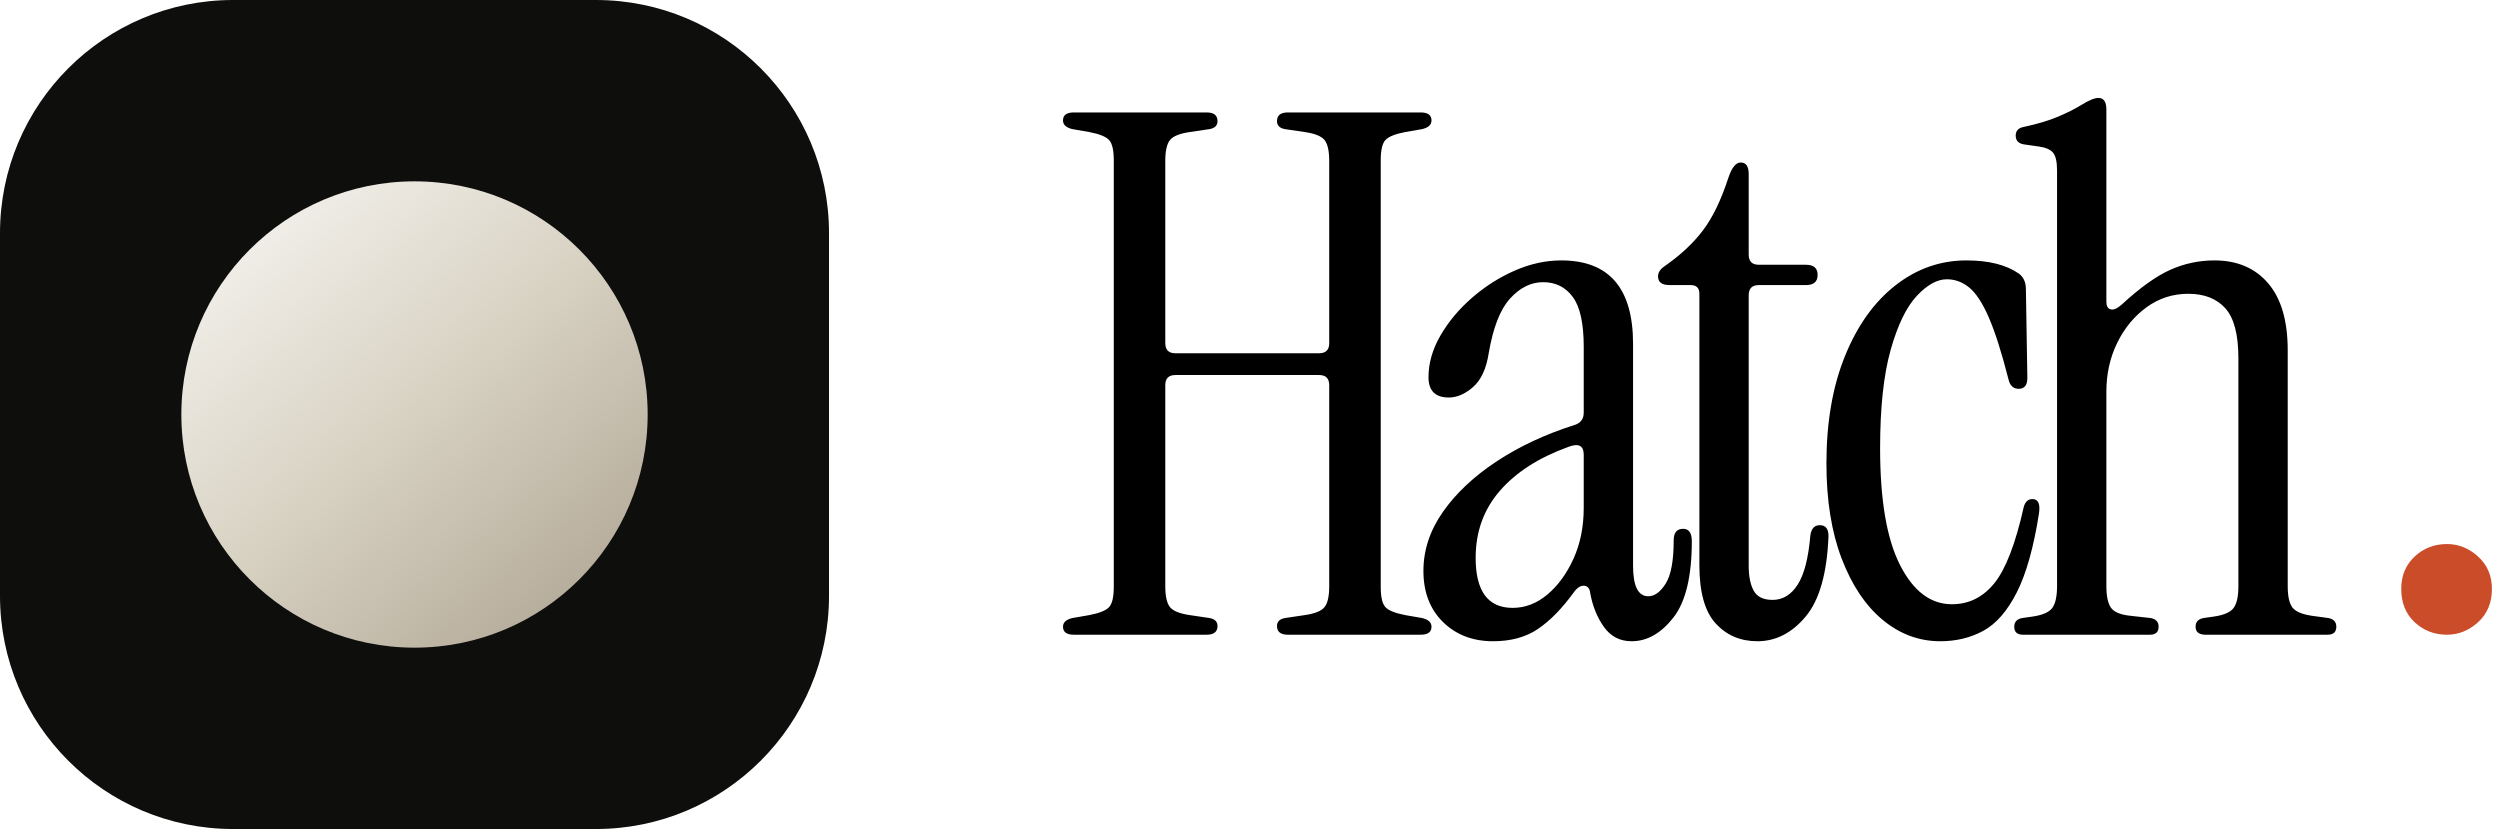
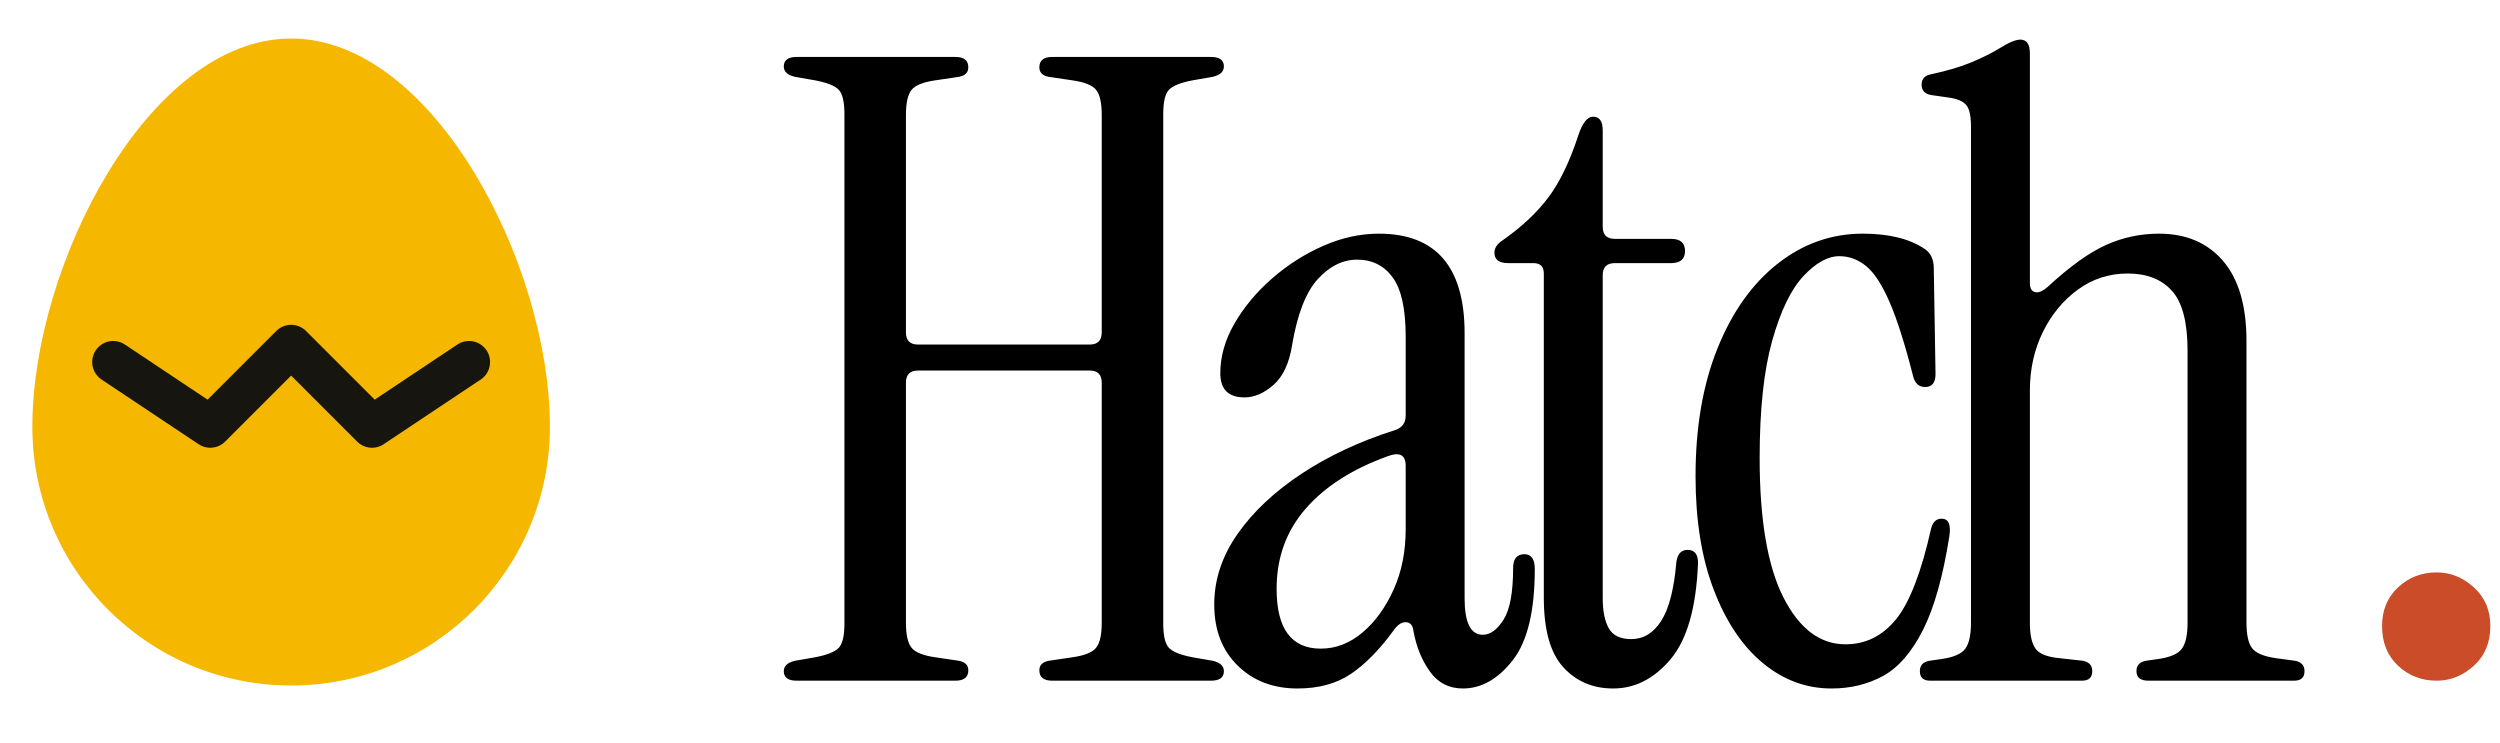
- <svg xmlns="http://www.w3.org/2000/svg" width="193px" height="64px" viewBox="0 0 193 64" version="1.1">
-   <defs>
-     <linearGradient x1="-5.556%" y1="-11.111%" x2="105.556%" y2="116.667%" id="linearGradient-1">
-       <stop stop-color="#FFFFFF" offset="0%" />
-       <stop stop-color="#D8D2C3" offset="48%" />
-       <stop stop-color="#A09482" offset="100%" />
-     </linearGradient>
-   </defs>
-   <g id="页面-1" stroke="none" stroke-width="1" fill="none" fill-rule="evenodd">
-     <g id="hatch-logo-lockup" fill-rule="nonzero">
-       <path d="M18,0 L46,0 C55.941,0 64,8.059 64,18 L64,46 C64,55.941 55.941,64 46,64 L18,64 C8.059,64 0,55.941 0,46 L0,18 C0,8.059 8.059,0 18,0 Z" id="路径" fill="#0E0E0D" />
-       <path d="M32,14 C41.941,14 50,22.059 50,32 C50,41.941 41.941,50 32,50 C22.059,50 14,41.941 14,32 C14,22.059 22.059,14 32,14 L32,14 Z" id="路径" fill="url(#linearGradient-1)" />
-       <g id="Hatch-wordmark备份" transform="translate(1, 0)">
+ <svg xmlns="http://www.w3.org/2000/svg" width="161.6" height="48" viewBox="0 -2 161.6 48" role="img" aria-label="Hatch">
+   <g transform="translate(0 -1.6) scale(1.0455)">
+     <path d="M18 2C9.2 2 2 16 2 26a16 16 0 0 0 32 0C34 16 26.8 2 18 2Z" fill="#F5B700" />
+     <path d="M7 22l6 4 5-5 5 5 6-4" stroke="#17150F" stroke-width="2.6" fill="none" stroke-linejoin="round" stroke-linecap="round" />
+   </g>
+   <g transform="translate(50.6 0)">
+     <g id="页面-1" stroke="none" stroke-width="1" fill="none" fill-rule="evenodd">
+       <g id="Hatch-wordmark" transform="translate(-81, -7)" fill-rule="nonzero">
        <path d="M92.152,49 L81.904,49 C81.344,49 81.064,48.795 81.064,48.384 C81.064,48.048 81.307,47.824 81.792,47.712 L83.08,47.488 C83.864,47.339 84.377,47.133 84.62,46.872 C84.863,46.611 84.984,46.088 84.984,45.304 L84.984,12.376 C84.984,11.592 84.863,11.069 84.62,10.808 C84.377,10.547 83.864,10.341 83.08,10.192 L81.792,9.968 C81.307,9.856 81.064,9.632 81.064,9.296 C81.064,8.885 81.344,8.68 81.904,8.68 L92.152,8.68 C92.712,8.68 92.992,8.904 92.992,9.352 C92.992,9.688 92.787,9.893 92.376,9.968 L90.864,10.192 C90.08,10.304 89.567,10.509 89.324,10.808 C89.081,11.107 88.96,11.648 88.96,12.432 L88.96,26.488 C88.96,27.011 89.221,27.272 89.744,27.272 L100.832,27.272 C101.355,27.272 101.616,27.011 101.616,26.488 L101.616,12.432 C101.616,11.648 101.495,11.107 101.252,10.808 C101.009,10.509 100.496,10.304 99.712,10.192 L98.2,9.968 C97.789,9.893 97.584,9.688 97.584,9.352 C97.584,8.904 97.864,8.68 98.424,8.68 L108.672,8.68 C109.232,8.68 109.512,8.885 109.512,9.296 C109.512,9.632 109.269,9.856 108.784,9.968 L107.496,10.192 C106.712,10.341 106.199,10.547 105.956,10.808 C105.713,11.069 105.592,11.592 105.592,12.376 L105.592,45.304 C105.592,46.088 105.713,46.611 105.956,46.872 C106.199,47.133 106.712,47.339 107.496,47.488 L108.784,47.712 C109.269,47.824 109.512,48.048 109.512,48.384 C109.512,48.795 109.232,49 108.672,49 L98.424,49 C97.864,49 97.584,48.776 97.584,48.328 C97.584,47.992 97.789,47.787 98.2,47.712 L99.712,47.488 C100.496,47.376 101.009,47.171 101.252,46.872 C101.495,46.573 101.616,46.032 101.616,45.248 L101.616,29.736 C101.616,29.213 101.355,28.952 100.832,28.952 L89.744,28.952 C89.221,28.952 88.96,29.213 88.96,29.736 L88.96,45.248 C88.96,46.032 89.081,46.573 89.324,46.872 C89.567,47.171 90.08,47.376 90.864,47.488 L92.376,47.712 C92.787,47.787 92.992,47.992 92.992,48.328 C92.992,48.776 92.712,49 92.152,49 M114.264,49.504 C112.696,49.504 111.408,49.009 110.4,48.02 C109.392,47.031 108.888,45.715 108.888,44.072 C108.888,42.467 109.392,40.945 110.4,39.508 C111.408,38.071 112.789,36.773 114.544,35.616 C116.299,34.459 118.296,33.525 120.536,32.816 C121.021,32.667 121.264,32.349 121.264,31.864 L121.264,26.768 C121.264,24.976 120.984,23.697 120.424,22.932 C119.864,22.167 119.099,21.784 118.128,21.784 C117.195,21.784 116.345,22.204 115.58,23.044 C114.815,23.884 114.264,25.293 113.928,27.272 C113.741,28.467 113.34,29.335 112.724,29.876 C112.108,30.417 111.483,30.688 110.848,30.688 C109.803,30.688 109.28,30.165 109.28,29.12 C109.28,28.037 109.588,26.964 110.204,25.9 C110.82,24.836 111.632,23.865 112.64,22.988 C113.648,22.111 114.749,21.411 115.944,20.888 C117.139,20.365 118.333,20.104 119.528,20.104 C123.224,20.104 125.072,22.251 125.072,26.544 L125.072,43.68 C125.072,45.248 125.464,46.032 126.248,46.032 C126.733,46.032 127.181,45.705 127.592,45.052 C128.003,44.399 128.208,43.288 128.208,41.72 C128.208,41.123 128.451,40.824 128.936,40.824 C129.384,40.824 129.608,41.141 129.608,41.776 C129.608,44.501 129.132,46.471 128.18,47.684 C127.228,48.897 126.155,49.504 124.96,49.504 C124.064,49.504 123.355,49.14 122.832,48.412 C122.309,47.684 121.955,46.816 121.768,45.808 C121.731,45.435 121.572,45.239 121.292,45.22 C121.012,45.201 120.741,45.379 120.48,45.752 C119.584,46.984 118.669,47.917 117.736,48.552 C116.803,49.187 115.645,49.504 114.264,49.504 M115.776,46.928 C116.747,46.928 117.643,46.583 118.464,45.892 C119.285,45.201 119.957,44.277 120.48,43.12 C121.003,41.963 121.264,40.656 121.264,39.2 L121.264,35.112 C121.264,34.403 120.872,34.197 120.088,34.496 C117.811,35.317 116.047,36.447 114.796,37.884 C113.545,39.321 112.92,41.048 112.92,43.064 C112.92,45.64 113.872,46.928 115.776,46.928 M134.672,49.504 C133.365,49.504 132.292,49.047 131.452,48.132 C130.612,47.217 130.192,45.715 130.192,43.624 L130.192,22.68 C130.192,22.232 129.968,22.008 129.52,22.008 L127.896,22.008 C127.299,22.008 127,21.784 127,21.336 C127,21.037 127.168,20.776 127.504,20.552 C128.736,19.693 129.725,18.769 130.472,17.78 C131.219,16.791 131.872,15.437 132.432,13.72 C132.693,12.936 133.011,12.544 133.384,12.544 C133.795,12.544 134,12.843 134,13.44 L134,19.656 C134,20.179 134.261,20.44 134.784,20.44 L138.424,20.44 C139.021,20.44 139.32,20.701 139.32,21.224 C139.32,21.747 139.021,22.008 138.424,22.008 L134.784,22.008 C134.261,22.008 134,22.269 134,22.792 L134,43.68 C134,44.501 134.131,45.145 134.392,45.612 C134.653,46.079 135.139,46.312 135.848,46.312 C136.632,46.312 137.276,45.92 137.78,45.136 C138.284,44.352 138.611,43.083 138.76,41.328 C138.835,40.805 139.077,40.544 139.488,40.544 C139.936,40.544 140.16,40.824 140.16,41.384 C140.048,44.259 139.46,46.331 138.396,47.6 C137.332,48.869 136.091,49.504 134.672,49.504 M148.792,49.504 C147.149,49.504 145.665,48.953 144.34,47.852 C143.015,46.751 141.96,45.173 141.176,43.12 C140.392,41.067 140,38.621 140,35.784 C140,32.611 140.476,29.848 141.428,27.496 C142.38,25.144 143.677,23.324 145.32,22.036 C146.963,20.748 148.792,20.104 150.808,20.104 C152.525,20.104 153.869,20.44 154.84,21.112 C155.213,21.373 155.4,21.784 155.4,22.344 L155.512,29.176 C155.512,29.736 155.288,30.016 154.84,30.016 C154.429,30.016 154.168,29.773 154.056,29.288 C153.533,27.235 153.029,25.648 152.544,24.528 C152.059,23.408 151.555,22.633 151.032,22.204 C150.509,21.775 149.931,21.56 149.296,21.56 C148.549,21.56 147.775,21.989 146.972,22.848 C146.169,23.707 145.497,25.097 144.956,27.02 C144.415,28.943 144.144,31.472 144.144,34.608 C144.144,38.603 144.657,41.608 145.684,43.624 C146.711,45.64 148.045,46.648 149.688,46.648 C150.995,46.648 152.087,46.107 152.964,45.024 C153.841,43.941 154.597,41.981 155.232,39.144 C155.344,38.733 155.568,38.528 155.904,38.528 C156.352,38.528 156.52,38.901 156.408,39.648 C155.997,42.261 155.428,44.287 154.7,45.724 C153.972,47.161 153.113,48.151 152.124,48.692 C151.135,49.233 150.024,49.504 148.792,49.504 M164.972,49 L155.172,49 C154.724,49 154.5,48.795 154.5,48.384 C154.5,48.011 154.705,47.787 155.116,47.712 L155.9,47.6 C156.684,47.488 157.197,47.264 157.44,46.928 C157.683,46.592 157.804,46.032 157.804,45.248 L157.804,13.16 C157.804,12.488 157.701,12.031 157.496,11.788 C157.291,11.545 156.927,11.387 156.404,11.312 L155.228,11.144 C154.817,11.069 154.612,10.845 154.612,10.472 C154.612,10.099 154.817,9.875 155.228,9.8 C156.273,9.576 157.151,9.315 157.86,9.016 C158.569,8.717 159.167,8.419 159.652,8.12 C160.249,7.747 160.697,7.56 160.996,7.56 C161.407,7.56 161.612,7.859 161.612,8.456 L161.612,23.296 C161.612,23.632 161.724,23.828 161.948,23.884 C162.172,23.94 162.452,23.819 162.788,23.52 C164.207,22.213 165.457,21.317 166.54,20.832 C167.623,20.347 168.761,20.104 169.956,20.104 C171.711,20.104 173.092,20.692 174.1,21.868 C175.108,23.044 175.612,24.771 175.612,27.048 L175.612,45.248 C175.612,46.032 175.733,46.583 175.976,46.9 C176.219,47.217 176.732,47.432 177.516,47.544 L178.748,47.712 C179.159,47.787 179.364,48.011 179.364,48.384 C179.364,48.795 179.14,49 178.692,49 L169.284,49 C168.761,49 168.5,48.795 168.5,48.384 C168.5,48.011 168.705,47.787 169.116,47.712 L169.9,47.6 C170.684,47.488 171.197,47.264 171.44,46.928 C171.683,46.592 171.804,46.032 171.804,45.248 L171.804,27.664 C171.804,25.835 171.468,24.547 170.796,23.8 C170.124,23.053 169.172,22.68 167.94,22.68 C166.745,22.68 165.672,23.025 164.72,23.716 C163.768,24.407 163.012,25.321 162.452,26.46 C161.892,27.599 161.612,28.859 161.612,30.24 L161.612,45.248 C161.612,46.032 161.733,46.592 161.976,46.928 C162.219,47.264 162.732,47.469 163.516,47.544 L165.028,47.712 C165.439,47.787 165.644,48.011 165.644,48.384 C165.644,48.795 165.42,49 164.972,49" id="形状" fill="#000000" />
        <path d="M187.909,49 C186.932,49 186.098,48.678 185.409,48.033 C184.72,47.389 184.376,46.533 184.376,45.467 C184.376,44.444 184.72,43.611 185.409,42.967 C186.098,42.322 186.932,42 187.909,42 C188.798,42 189.598,42.322 190.309,42.967 C191.02,43.611 191.376,44.444 191.376,45.467 C191.376,46.533 191.02,47.389 190.309,48.033 C189.598,48.678 188.798,49 187.909,49" id="路径" fill="#CA4C29" />
      </g>
    </g>
  </g>
</svg>
